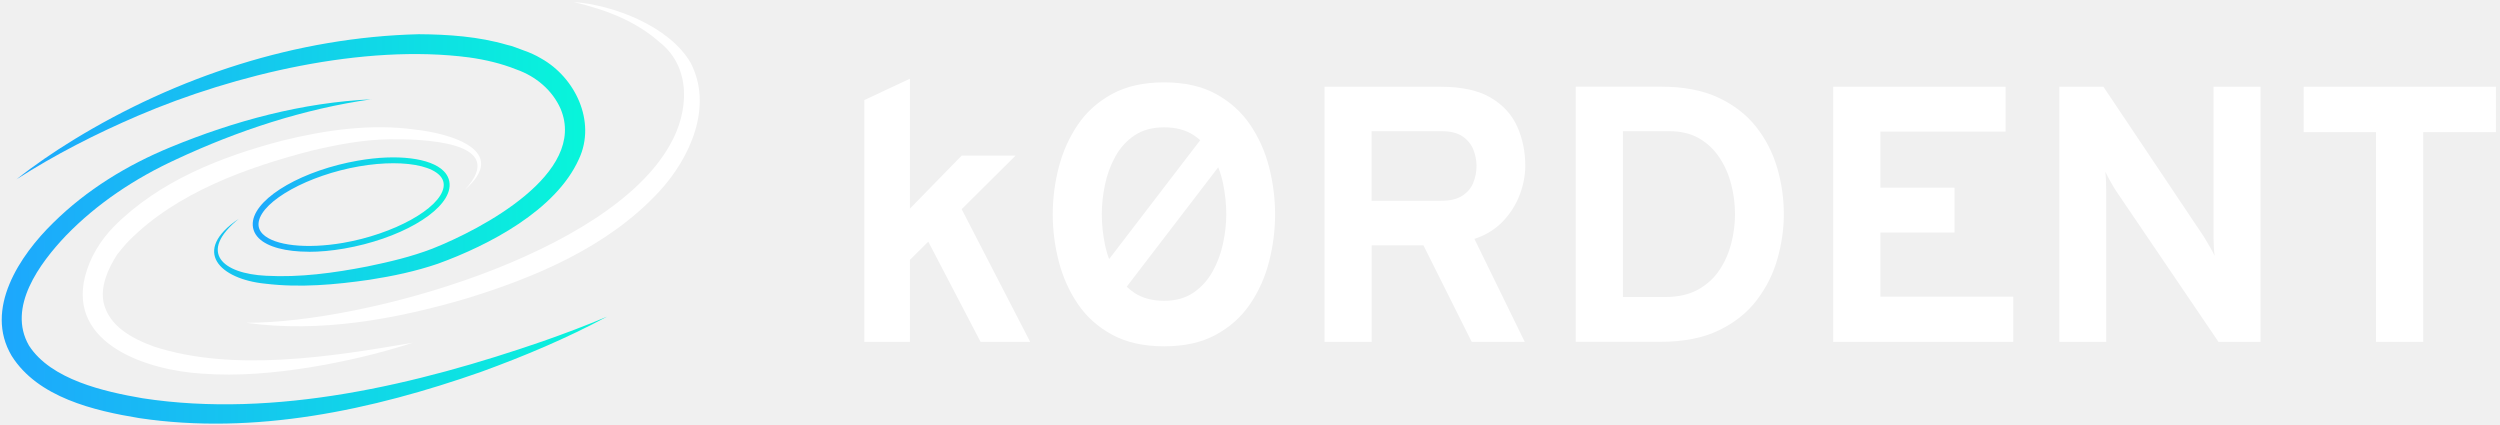
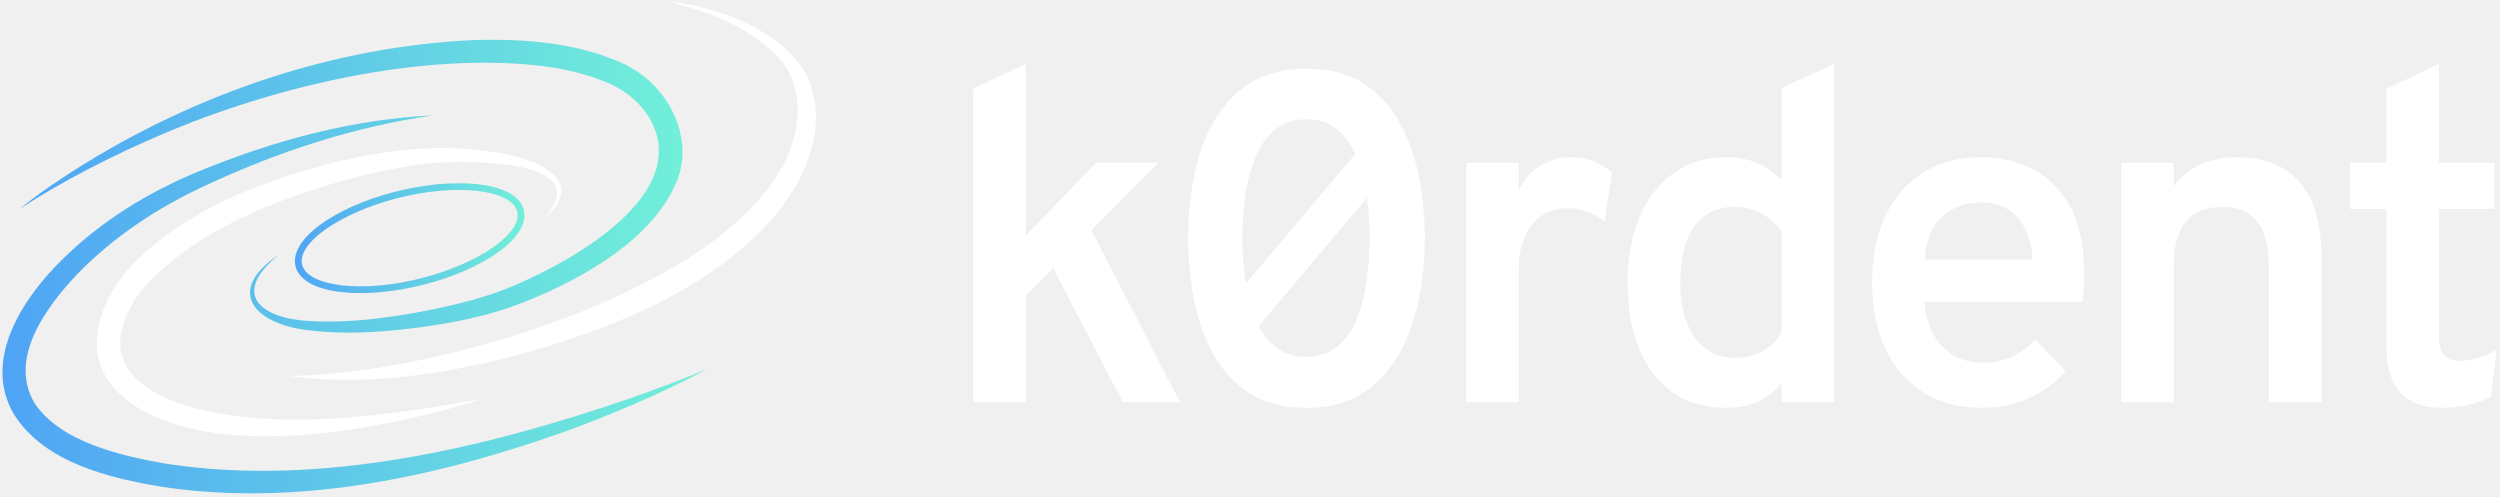
- <svg xmlns="http://www.w3.org/2000/svg" width="624" height="106" viewBox="0 0 624 106" fill="none">
-   <g clip-path="url(#clip0_923_10790)">
-     <path d="M59.622 54.594C49.281 63.002 55.561 68.307 66.411 68.831C74.879 69.296 83.376 68.127 91.694 66.508C97.224 65.369 102.784 64.051 107.939 62.057C120.153 57.232 146.665 43.279 139.936 27.183C137.882 22.508 133.746 19.046 128.92 17.352C125.144 15.838 121.067 14.879 117.036 14.325C90.809 10.893 58.633 18.521 34.46 28.877C23.969 33.373 13.733 38.588 4.112 44.763C8.608 41.196 13.373 37.974 18.274 34.947C44.156 19.106 74.039 9.289 104.522 8.54C111.851 8.585 119.434 9.11 126.493 11.178C127.826 11.432 129.505 12.167 130.794 12.616C132.202 13.111 133.686 13.755 135.05 14.58C143.532 19.3 148.883 30.301 144.507 39.682C138.737 52.541 121.952 61.233 109.318 65.819C103.758 67.722 98.048 68.921 92.278 69.82C83.676 71.064 74.909 71.859 66.216 70.809C54.901 69.686 47.618 62.657 59.622 54.594Z" fill="url(#paint0_linear_923_10790)" />
-     <path d="M115.927 47.475C127.617 35.066 104.777 34.677 97.059 34.767C90.555 34.871 84.17 36.1 77.846 37.584C61.675 41.765 44.111 48.045 32.197 60.079C31.148 61.143 30.143 62.372 29.229 63.541C26.966 67.078 25.003 71.439 25.872 75.59C27.251 81.405 32.871 84.477 38.416 86.5C58.214 92.945 82.732 89.033 103.039 85.541C94.616 88.284 85.954 90.277 77.201 91.716C68.389 93.109 59.382 93.934 50.435 93.259C37.112 92.465 16.91 86.096 21.241 68.936C22.5 64.155 25.063 59.989 28.465 56.512C39.81 45.122 55.171 39.128 70.413 35.111C81.293 32.444 92.608 30.795 103.788 32.369C112.315 33.313 127.452 37.569 115.912 47.46L115.927 47.475Z" fill="white" />
-     <path d="M61.615 80.565C91.439 80.565 151.91 63.39 167.166 36.249C171.947 28.052 172.696 16.857 164.634 10.532C158.624 5.197 151.176 2.41 143.188 0.506C153.169 1.241 166.986 6.531 172.337 15.598C178.107 26.553 172.232 39.487 164.529 47.819C151.73 61.622 133.746 69.205 116.092 74.6C98.527 79.726 79.884 83.098 61.615 80.595V80.565Z" fill="white" />
-     <path d="M92.743 24.77C75.838 27.168 59.397 32.578 43.961 39.787C33.785 44.463 24.284 50.742 16.491 58.775C9.867 65.744 1.744 76.714 7.229 86.246C12.714 94.773 26.007 97.755 35.584 99.404C68.749 104.499 104.177 95.972 135.515 85.167C140.91 83.263 146.26 81.27 151.535 79.022C141.419 84.462 130.809 88.913 120.018 92.84C92.893 102.356 63.594 108.666 34.789 104.365C23.474 102.506 9.462 99.224 2.913 88.823C-4.041 77.119 4.981 63.706 13.284 55.613C21.646 47.355 31.777 41.166 42.582 36.73C58.513 30.166 75.478 25.58 92.743 24.785V24.77Z" fill="url(#paint1_linear_923_10790)" />
-     <path d="M77.112 62.836C71.357 62.836 66.771 61.652 64.568 59.434C63.354 58.205 62.874 56.706 63.159 55.058C64.253 49.018 75.778 42.454 89.386 40.086C99.112 38.393 107.49 39.427 110.742 42.694C111.956 43.923 112.435 45.422 112.15 47.07C111.056 53.11 99.532 59.674 85.924 62.042C82.807 62.581 79.839 62.851 77.127 62.851L77.112 62.836ZM98.198 40.746C95.56 40.746 92.653 41.001 89.626 41.525C77.007 43.713 65.542 50.037 64.583 55.328C64.373 56.497 64.703 57.531 65.587 58.415C68.464 61.307 76.527 62.192 85.654 60.618C98.273 58.43 109.738 52.106 110.697 46.815C110.907 45.646 110.577 44.612 109.693 43.728C107.774 41.795 103.518 40.746 98.183 40.746H98.198Z" fill="url(#paint2_linear_923_10790)" />
-     <path d="M253.49 38.842H240.032L227.113 52.076V19.645L215.738 24.98V85.331H227.113V64.859L231.699 60.318L244.752 85.331H257.131L240.032 52.211L253.49 38.842Z" fill="white" />
-     <path d="M312.042 31.14C309.869 27.948 307.022 25.385 303.485 23.451C299.948 21.518 295.632 20.559 290.551 20.559C285.471 20.559 281.14 21.518 277.588 23.451C274.036 25.385 271.189 27.933 269.016 31.14C266.843 34.347 265.269 37.884 264.265 41.765C263.261 45.647 262.766 49.558 262.766 53.5C262.766 57.441 263.261 61.353 264.265 65.234C265.269 69.116 266.843 72.653 269.016 75.86C271.189 79.067 274.036 81.615 277.588 83.548C281.14 85.466 285.456 86.44 290.551 86.44C295.647 86.44 299.963 85.481 303.485 83.548C307.022 81.63 309.869 79.067 312.042 75.86C314.215 72.668 315.789 69.116 316.778 65.234C317.767 61.353 318.262 57.441 318.262 53.5C318.262 49.558 317.767 45.647 316.778 41.765C315.789 37.884 314.215 34.347 312.042 31.14ZM275.805 46.096C276.329 43.564 277.198 41.211 278.397 39.053C279.596 36.88 281.185 35.126 283.178 33.792C285.171 32.459 287.629 31.784 290.566 31.784C293.504 31.784 295.932 32.428 297.91 33.717C298.509 34.107 299.049 34.542 299.573 34.991L276.839 64.665C276.404 63.526 276.059 62.327 275.805 61.083C275.28 58.535 275.01 56.002 275.01 53.485C275.01 50.967 275.28 48.629 275.805 46.096ZM305.253 60.828C304.714 63.361 303.83 65.699 302.616 67.857C301.402 70.015 299.798 71.753 297.82 73.087C295.827 74.421 293.414 75.081 290.566 75.081C287.719 75.081 285.246 74.451 283.268 73.177C282.534 72.698 281.859 72.158 281.23 71.559L304.069 41.75C304.579 43.039 304.984 44.388 305.283 45.827C305.808 48.389 306.078 50.937 306.078 53.485C306.078 55.853 305.808 58.295 305.253 60.828Z" fill="white" />
-     <path d="M379.317 48.629C380.246 46.172 380.711 43.744 380.711 41.346C380.711 37.884 380.052 34.662 378.733 31.664C377.414 28.667 375.211 26.239 372.139 24.411C369.066 22.582 364.87 21.653 359.565 21.653H330.596V85.332H342.375V61.233H355.294L367.343 85.332H380.576L368.017 59.63C370.865 58.685 373.233 57.232 375.106 55.268C376.979 53.305 378.388 51.087 379.317 48.629ZM367.733 45.617C367.193 46.951 366.264 48.03 364.975 48.869C363.686 49.708 361.933 50.113 359.715 50.113H342.345V32.743H359.715C362.023 32.743 363.806 33.178 365.08 34.062C366.354 34.947 367.253 36.056 367.763 37.389C368.272 38.723 368.542 40.057 368.542 41.391C368.542 42.874 368.272 44.283 367.718 45.617H367.733Z" fill="white" />
-     <path d="M438.305 31.634C435.892 28.591 432.745 26.164 428.863 24.35C424.982 22.552 420.276 21.638 414.761 21.638H393.3V85.316H414.401C420.216 85.316 425.116 84.357 429.073 82.424C433.029 80.505 436.192 77.972 438.559 74.825C440.927 71.693 442.636 68.246 443.67 64.529C444.719 60.798 445.244 57.111 445.244 53.484C445.244 49.513 444.689 45.631 443.58 41.87C442.471 38.093 440.718 34.676 438.305 31.634ZM432.115 60.738C431.501 63.181 430.512 65.414 429.163 67.422C427.814 69.445 426.031 71.064 423.813 72.293C421.595 73.521 418.867 74.136 415.63 74.136H405.079V32.743H416.634C419.511 32.743 421.984 33.327 424.052 34.511C426.121 35.695 427.814 37.284 429.148 39.292C430.482 41.3 431.471 43.518 432.1 45.976C432.745 48.434 433.059 50.937 433.059 53.484C433.059 55.882 432.745 58.295 432.13 60.738H432.115Z" fill="white" />
-     <path d="M469.342 58.041H487.85V46.846H469.342V32.848H500.589V21.653H457.562V85.332H502.507V74.047H469.342V58.041Z" fill="white" />
-     <path d="M552.488 59.135C552.488 59.704 552.518 60.484 552.563 61.428C552.608 62.387 552.683 63.196 552.773 63.856C552.413 63.091 551.963 62.252 551.424 61.338C550.899 60.409 550.465 59.674 550.12 59.135L525.017 21.653H514.017V85.332H525.707V47.58C525.707 46.936 525.692 46.186 525.662 45.302C525.632 44.418 525.572 43.609 525.482 42.844C525.842 43.609 526.291 44.448 526.816 45.392C527.34 46.336 527.775 47.056 528.119 47.58L553.732 85.332H564.237V21.653H552.503V59.135H552.488Z" fill="white" />
-     <path d="M574.998 21.653V32.983H593.057V85.332H604.836V32.983H622.985V21.653H574.998Z" fill="white" />
+ <svg xmlns="http://www.w3.org/2000/svg" width="624" height="124" viewBox="0 0 624 124" fill="none">
+   <path d="M242.935 100.381V22.109L256.033 15.967V58.816L273.572 40.635H289.122L272.406 57.468L294.504 100.372H280.239L262.881 66.939L256.042 73.832V100.372H242.944L242.935 100.381Z" fill="white" />
+   <path d="M354.196 44.325C353.246 39.341 351.645 34.791 349.402 30.675C347.167 26.569 344.146 23.285 340.347 20.834C336.548 18.373 331.781 17.152 326.055 17.152C321.415 17.152 317.417 17.985 314.042 19.658C310.668 21.34 307.855 23.611 305.594 26.469C303.333 29.337 301.541 32.593 300.221 36.23C298.891 39.875 297.95 43.692 297.381 47.69C296.82 51.688 296.539 55.605 296.539 59.468C296.539 64.497 297.01 69.508 297.968 74.519C298.918 79.531 300.51 84.09 302.736 88.196C304.952 92.312 307.973 95.605 311.79 98.074C315.607 100.553 320.365 101.792 326.055 101.792C330.695 101.792 334.685 100.951 338.04 99.277C341.387 97.595 344.191 95.324 346.453 92.439C348.714 89.553 350.514 86.288 351.862 82.642C353.21 78.997 354.169 75.18 354.757 71.191C355.345 67.192 355.634 63.285 355.634 59.468C355.634 54.366 355.155 49.318 354.196 44.325ZM310.831 48.948C311.311 45.438 312.143 42.245 313.31 39.359C314.477 36.474 316.105 34.158 318.194 32.403C320.275 30.648 322.898 29.771 326.055 29.771C329.212 29.771 331.754 30.621 333.798 32.313C335.661 33.869 337.172 35.895 338.294 38.4L310.949 70.82C310.913 70.63 310.886 70.44 310.858 70.25C310.352 66.722 310.099 63.131 310.099 59.468C310.099 55.804 310.343 52.448 310.831 48.948ZM341.134 69.96C340.664 73.452 339.859 76.636 338.71 79.513C337.561 82.398 335.951 84.714 333.889 86.442C331.826 88.178 329.212 89.047 326.055 89.047C322.898 89.047 320.347 88.205 318.276 86.532C316.63 85.193 315.255 83.484 314.169 81.412L341.197 49.364C341.623 52.674 341.84 56.039 341.84 59.468C341.84 62.896 341.604 66.469 341.134 69.96Z" fill="white" />
+   <path d="M365.973 100.381V40.644H379.071V47.537C380.238 44.968 382.002 42.942 384.363 41.458C386.724 39.975 389.32 39.233 392.169 39.233C396.185 39.233 399.568 40.535 402.336 43.15L400.527 55.253C399.044 54.086 397.569 53.245 396.086 52.738C394.602 52.231 392.965 51.978 391.174 51.978C388.678 51.978 386.534 52.602 384.743 53.851C382.952 55.099 381.559 56.872 380.564 59.169C379.569 61.467 379.071 64.199 379.071 67.356V100.381H365.973Z" fill="white" />
+   <path d="M430.857 101.783C423.177 101.783 417.162 98.997 412.793 93.425C408.424 87.853 406.244 80.191 406.244 70.449C406.244 64.171 407.266 58.69 409.311 53.995C411.355 49.3 414.222 45.664 417.904 43.095C421.585 40.526 425.918 39.233 430.911 39.233C436.447 39.233 441.024 41.141 444.652 44.958V21.992L457.804 15.967V100.372H444.652V95.578C441.459 99.711 436.854 101.774 430.857 101.774V101.783ZM432.901 89.336C435.516 89.336 437.804 88.811 439.767 87.753C441.73 86.704 443.358 85.166 444.652 83.131V57.704C443.367 55.831 441.676 54.348 439.595 53.262C437.506 52.168 435.28 51.625 432.901 51.625C428.614 51.625 425.294 53.244 422.933 56.473C420.572 59.712 419.396 64.361 419.396 70.449C419.396 74.347 419.939 77.694 421.034 80.507C422.128 83.312 423.684 85.483 425.71 87.029C427.736 88.567 430.134 89.336 432.901 89.336Z" fill="white" />
+   <path d="M494.574 101.783C488.921 101.783 484.054 100.481 479.957 97.866C475.868 95.261 472.729 91.607 470.549 86.903C468.369 82.209 467.275 76.727 467.275 70.449C467.275 64.172 468.405 58.355 470.667 53.706C472.928 49.047 476.103 45.474 480.192 42.978C484.28 40.481 489.075 39.233 494.574 39.233C499.287 39.233 503.584 40.246 507.464 42.272C511.345 44.298 514.429 47.41 516.727 51.598C519.025 55.786 520.173 61.114 520.173 67.582C520.173 68.595 520.155 69.798 520.119 71.173C520.083 72.557 519.965 73.95 519.766 75.352H480.309C480.545 78.391 481.277 81.042 482.498 83.303C483.729 85.564 485.375 87.328 487.437 88.595C489.5 89.861 491.942 90.494 494.746 90.494C497.55 90.494 499.893 90.033 501.992 89.119C504.099 88.206 506.098 86.731 508.016 84.705L515.614 92.71C513.163 95.397 510.169 97.577 506.641 99.26C503.113 100.933 499.088 101.774 494.574 101.774V101.783ZM480.364 64.787H507.31C507.193 61.946 506.623 59.45 505.583 57.306C504.543 55.162 503.095 53.498 501.232 52.304C499.359 51.119 497.08 50.522 494.393 50.522C490.648 50.522 487.464 51.689 484.832 54.032C482.2 56.365 480.707 59.956 480.364 64.787Z" fill="white" />
+   <path d="M529.463 100.381V40.644H542.561V46.487C544.434 44.036 546.686 42.209 549.309 41.024C551.941 39.839 554.954 39.242 558.337 39.242C565.229 39.242 570.476 41.349 574.058 45.556C577.64 49.762 579.44 55.94 579.44 64.09V100.39H566.288V66.487C566.288 61.503 565.347 57.776 563.456 55.325C561.566 52.873 558.708 51.643 554.89 51.643C550.756 51.643 547.672 52.855 545.628 55.27C543.583 57.686 542.561 61.349 542.561 66.261V100.399H529.463V100.381Z" fill="white" />
+   <path d="M609.309 101.783C604.786 101.783 601.376 100.498 599.078 97.92C596.781 95.342 595.632 91.588 595.632 86.641V52.15H586.568V40.635H595.632V22.218L608.73 15.967V40.635H622.642V52.15H608.73V83.773C608.73 85.917 609.146 87.509 609.987 88.54C610.828 89.571 612.122 90.087 613.877 90.087C616.717 90.087 619.82 89.146 623.167 87.283L621.701 99.087C619.865 99.983 617.938 100.652 615.912 101.104C613.886 101.557 611.688 101.774 609.309 101.774V101.783Z" fill="white" />
+   <mask id="mask0_923_10790" style="mask-type:luminance" maskUnits="userSpaceOnUse" x="4" y="9" width="167" height="75">
+     <path d="M21.427 40.671C15.719 44.19 10.156 47.944 4.919 52.105C16.117 44.904 28.057 38.835 40.278 33.597C68.437 21.531 105.94 12.63 136.514 16.628C141.208 17.279 145.957 18.392 150.363 20.165C155.989 22.146 160.81 26.162 163.198 31.616C171.032 50.359 140.141 66.641 125.912 72.258C119.888 74.583 113.429 76.112 106.971 77.441C97.292 79.323 87.378 80.68 77.519 80.146C64.882 79.531 57.555 73.353 69.604 63.556C55.619 72.946 64.095 81.132 77.283 82.453C87.405 83.683 97.618 82.751 107.649 81.304C114.379 80.264 121.019 78.871 127.513 76.645C142.24 71.299 161.796 61.177 168.526 46.18C173.628 35.244 167.386 22.426 157.509 16.917C155.917 15.959 154.189 15.208 152.552 14.629C151.059 14.095 149.096 13.254 147.54 12.946C139.3 10.531 130.471 9.925 121.932 9.88C86.392 10.766 51.576 22.2 21.427 40.68" fill="white" />
+   </mask>
+   <g mask="url(#mask0_923_10790)">
+     <path d="M173.619 9.871H4.909V83.674H173.619V9.871Z" fill="url(#paint0_linear_923_10790)" />
+   </g>
+   <path d="M135.211 55.252C148.825 40.788 122.222 40.336 113.212 40.436C105.632 40.553 98.197 41.992 90.815 43.719C71.964 48.586 51.503 55.913 37.618 69.942C36.397 71.173 35.23 72.62 34.163 73.977C31.531 78.093 29.233 83.176 30.246 88.025C31.847 94.791 38.396 98.382 44.873 100.734C67.948 108.241 96.523 103.691 120.186 99.612C110.363 102.796 100.277 105.121 90.083 106.812C79.807 108.431 69.314 109.399 58.894 108.612C43.362 107.699 19.817 100.254 24.873 80.272C26.338 74.709 29.323 69.852 33.285 65.799C46.51 52.521 64.402 45.537 82.168 40.852C94.841 37.74 108.038 35.822 121.073 37.659C131.014 38.753 148.644 43.71 135.211 55.243" fill="white" />
+   <path d="M71.919 93.814C106.672 93.814 177.147 73.805 194.93 42.164C200.511 32.612 201.371 19.568 191.981 12.187C184.989 5.963 176.287 2.725 166.988 0.491C178.63 1.35 194.713 7.519 200.964 18.075C207.685 30.839 200.837 45.909 191.864 55.624C176.957 71.707 155.98 80.535 135.41 86.831C114.949 92.81 93.213 96.727 71.919 93.814Z" fill="white" />
+   <mask id="mask1_923_10790" style="mask-type:luminance" maskUnits="userSpaceOnUse" x="0" y="28" width="177" height="96">
+     <path d="M49.739 42.716C37.148 47.881 25.334 55.099 15.592 64.724C5.904 74.149 -4.606 89.789 3.498 103.43C11.124 115.542 27.46 119.377 40.639 121.539C74.208 126.55 108.355 119.196 139.96 108.106C152.533 103.538 164.908 98.346 176.685 92.014C170.552 94.619 164.302 96.944 158.015 99.169C121.498 111.761 80.205 121.693 41.553 115.759C30.4 113.832 14.905 110.368 8.51 100.426C2.105 89.328 11.594 76.546 19.301 68.414C28.383 59.061 39.464 51.743 51.322 46.289C69.314 37.885 88.473 31.59 108.183 28.794C88.075 29.726 68.31 35.063 49.73 42.725" fill="white" />
+   </mask>
+   <g mask="url(#mask1_923_10790)">
+     <path d="M176.685 28.785H-4.606V126.55H176.685V28.785Z" fill="url(#paint1_linear_923_10790)" />
+   </g>
+   <mask id="mask2_923_10790" style="mask-type:luminance" maskUnits="userSpaceOnUse" x="73" y="45" width="58" height="29">
+     <path d="M76.542 67.998C75.519 66.967 75.121 65.755 75.375 64.398C76.496 58.229 89.857 50.866 104.565 48.306C108.084 47.691 111.476 47.401 114.551 47.401C120.765 47.401 125.713 48.613 127.957 50.875C128.979 51.906 129.377 53.118 129.124 54.475C128.002 60.644 114.642 68.007 99.933 70.567C96.415 71.182 93.023 71.472 89.947 71.472C83.733 71.472 78.785 70.259 76.542 67.998ZM104.275 46.65C88.409 49.4 74.986 57.071 73.71 64.099C73.367 66.008 73.927 67.763 75.348 69.192C77.916 71.788 83.253 73.163 89.974 73.163C93.14 73.163 96.605 72.856 100.232 72.231C116.098 69.472 129.522 61.811 130.797 54.782C131.141 52.874 130.58 51.119 129.16 49.69C126.591 47.103 121.254 45.719 114.533 45.719C111.367 45.719 107.903 46.026 104.275 46.66" fill="white" />
+   </mask>
+   <g mask="url(#mask2_923_10790)">
+     <path d="M131.132 45.709H73.367V73.163H131.132V45.709Z" fill="url(#paint2_linear_923_10790)" />
  </g>
  <defs>
-     <linearGradient id="paint0_linear_923_10790" x1="4.112" y1="39.922" x2="146.065" y2="39.922" gradientUnits="userSpaceOnUse">
-       <stop stop-color="#1DA7FD" />
-       <stop offset="1" stop-color="#08F5DA" />
+     <linearGradient id="paint0_linear_923_10790" x1="4.082" y1="46.539" x2="170.616" y2="46.539" gradientUnits="userSpaceOnUse">
+       <stop stop-color="#4FA4F5" />
+       <stop offset="1" stop-color="#71F0D9" />
    </linearGradient>
-     <linearGradient id="paint1_linear_923_10790" x1="0.425" y1="65.249" x2="151.52" y2="65.249" gradientUnits="userSpaceOnUse">
-       <stop stop-color="#1DA7FD" />
-       <stop offset="1" stop-color="#08F5DA" />
+     <linearGradient id="paint1_linear_923_10790" x1="1.131" y1="77.796" x2="176.506" y2="77.796" gradientUnits="userSpaceOnUse">
+       <stop stop-color="#4FA4F5" />
+       <stop offset="1" stop-color="#71F0D9" />
    </linearGradient>
-     <linearGradient id="paint2_linear_923_10790" x1="63.069" y1="51.072" x2="112.21" y2="51.072" gradientUnits="userSpaceOnUse">
-       <stop stop-color="#1DA7FD" />
-       <stop offset="1" stop-color="#08F5DA" />
+     <linearGradient id="paint2_linear_923_10790" x1="73.442" y1="59.34" x2="131.101" y2="59.34" gradientUnits="userSpaceOnUse">
+       <stop stop-color="#4FA4F5" />
+       <stop offset="1" stop-color="#71F0D9" />
    </linearGradient>
-     <clipPath id="clip0_923_10790">
-       <rect width="622.56" height="105.236" fill="white" transform="translate(0.425049 0.491699)" />
-     </clipPath>
  </defs>
</svg>
